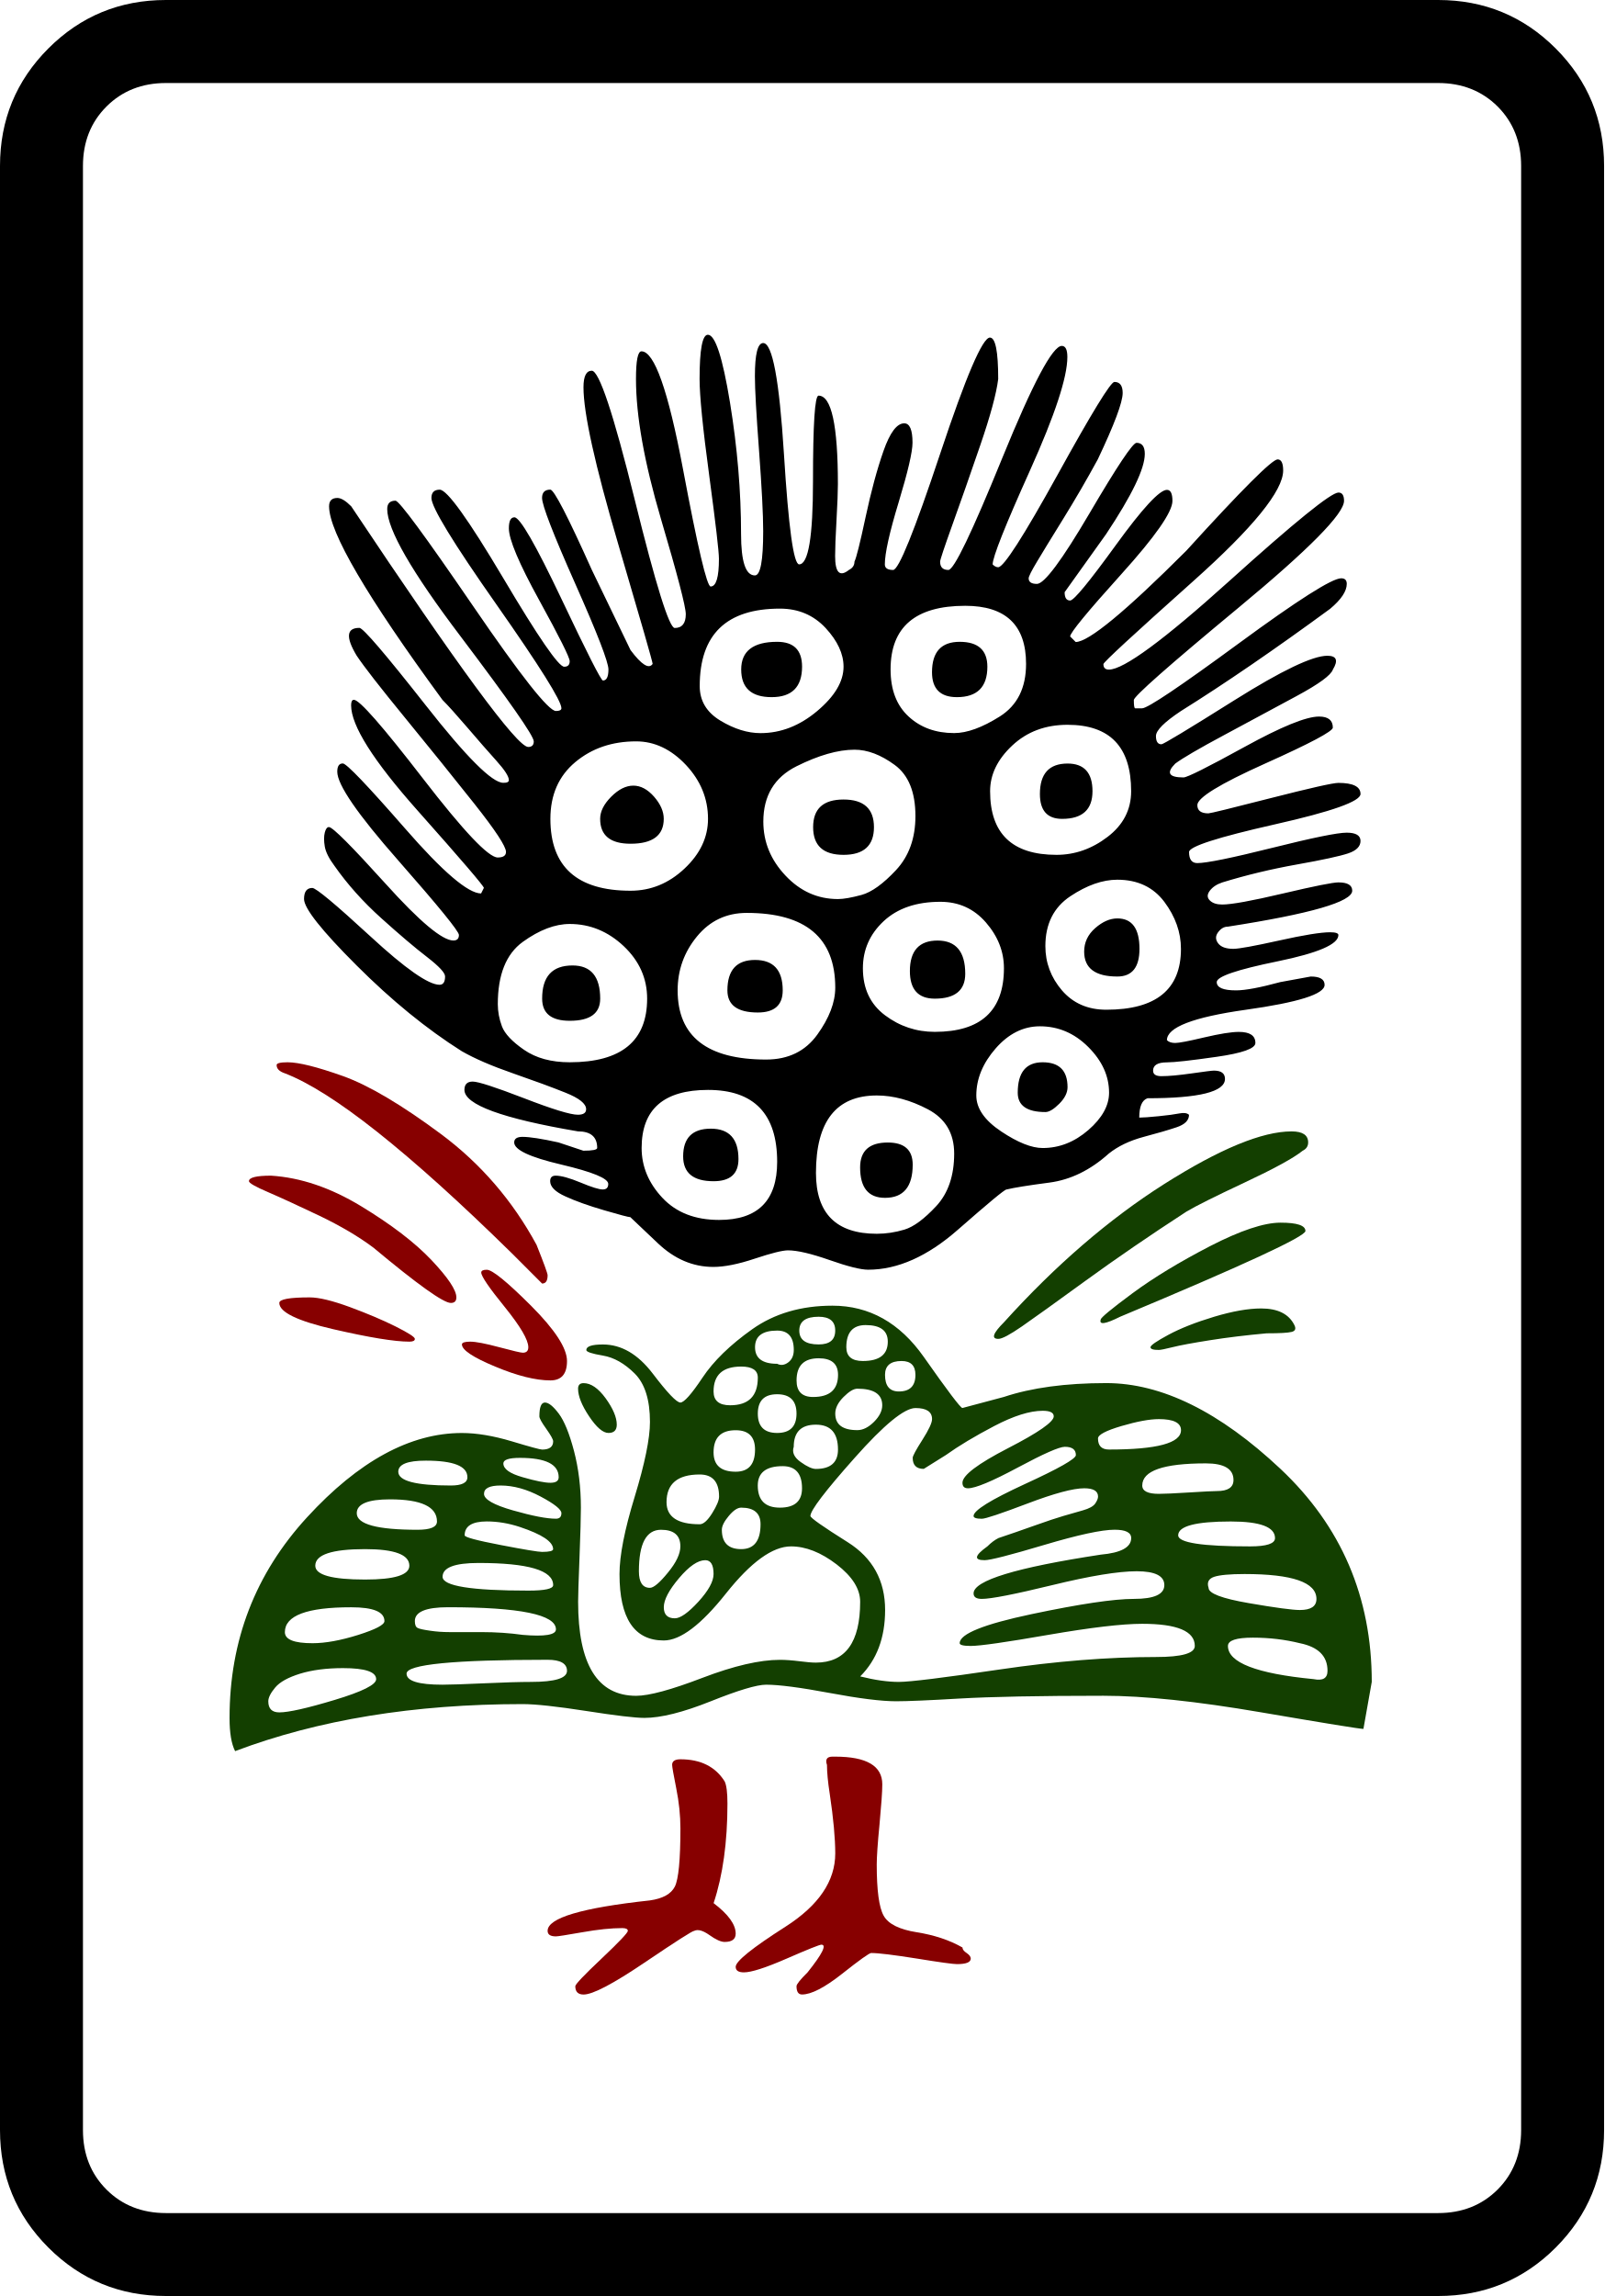
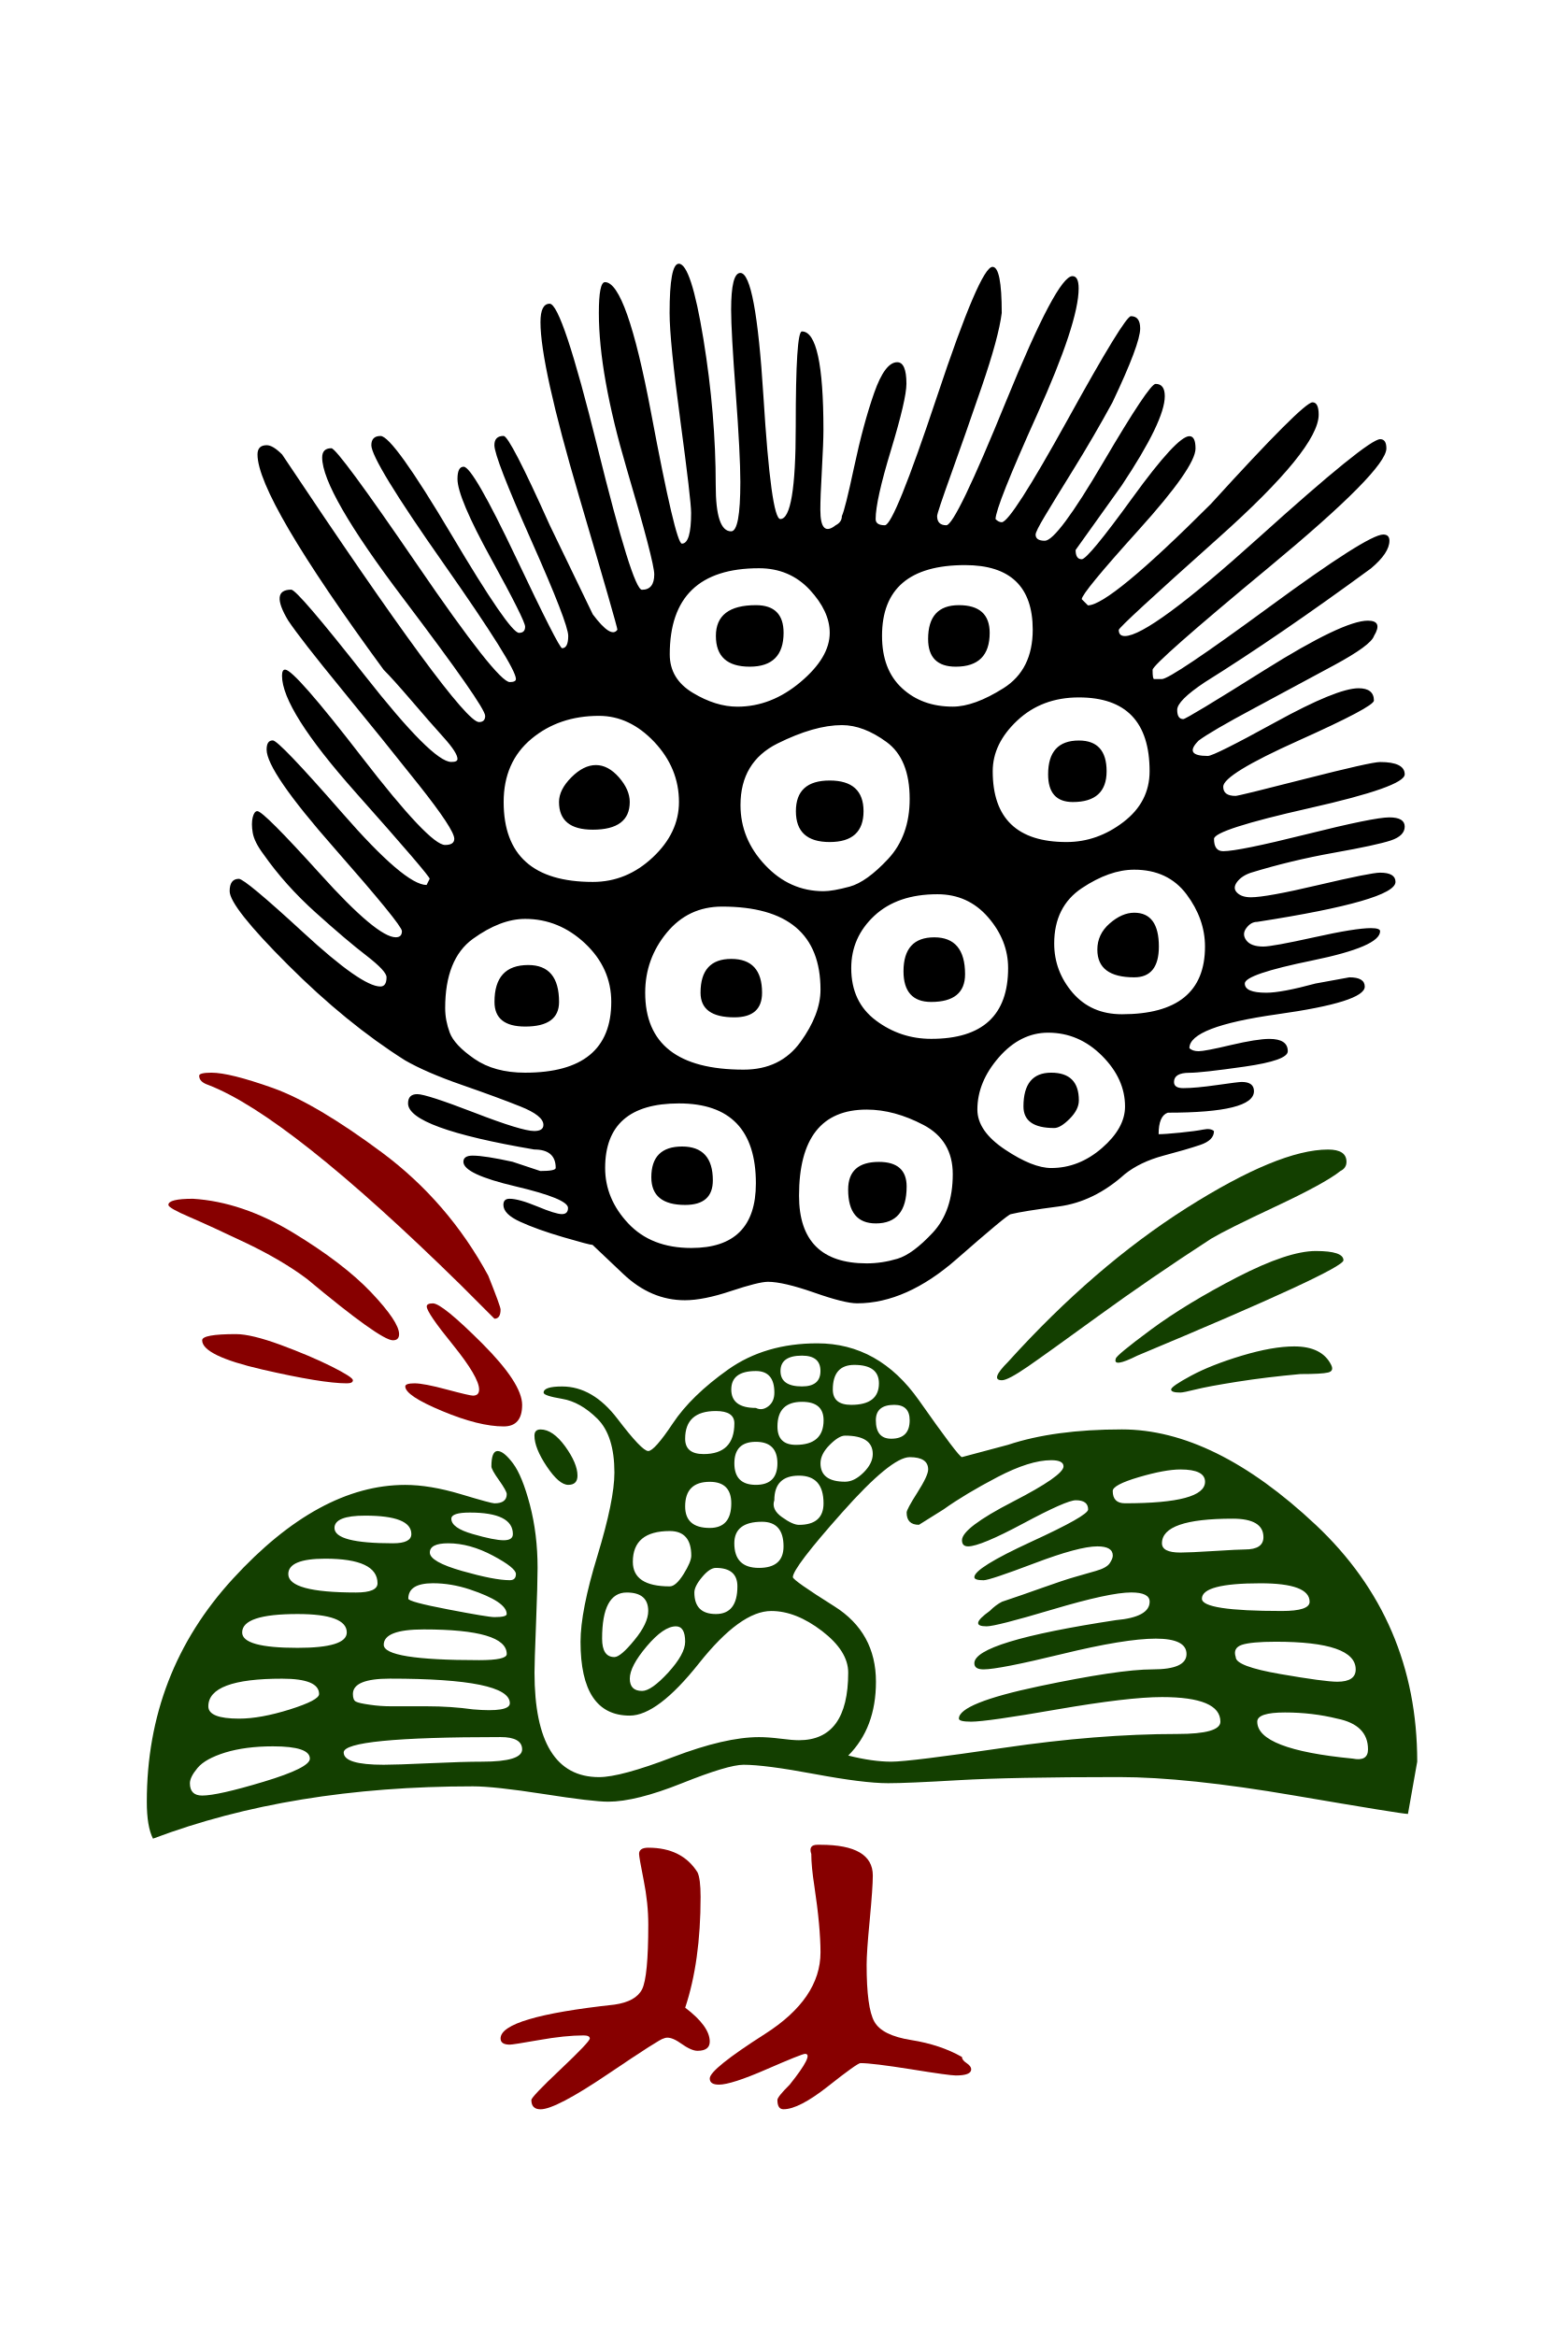
- <svg xmlns="http://www.w3.org/2000/svg" version="1.1" id="图层_1" x="0px" y="0px" width="139.764" height="200" viewBox="0 0 139.764 200" enable-background="new 0 0 714 341" xml:space="preserve">
+ <svg xmlns="http://www.w3.org/2000/svg" version="1.1" id="图层_1" x="0px" y="0px" width="122.764" height="183" viewBox="8.5 8.5 122.764 183" enable-background="new 0 0 714 341" xml:space="preserve">
  <defs id="defs619" />
  <g transform="matrix(4.033152,0,0,4.033152,-66.74464,-322.3295)" id="g1596">
-     <path id="path68" d="m 51.202,83.505 v 42.419 c 0,0.995 -0.349,1.842 -1.045,2.539 -0.697,0.697 -1.544,1.046 -2.539,1.046 H 20.134 c -0.996,0 -1.843,-0.349 -2.54,-1.046 -0.697,-0.697 -1.045,-1.544 -1.045,-2.539 V 83.505 c 0,-0.995 0.348,-1.842 1.045,-2.539 0.697,-0.697 1.543,-1.046 2.54,-1.046 h 27.483 c 0.995,0 1.842,0.349 2.539,1.046 0.697,0.698 1.046,1.544 1.046,2.539 z M 47.617,81.713 H 20.134 c -0.518,0 -0.947,0.17 -1.285,0.508 -0.339,0.339 -0.508,0.768 -0.508,1.285 v 42.419 c 0,0.517 0.169,0.946 0.508,1.285 0.338,0.338 0.767,0.508 1.285,0.508 h 27.483 c 0.517,0 0.946,-0.17 1.285,-0.508 0.338,-0.339 0.508,-0.768 0.508,-1.285 v -42.42 c 0,-0.517 -0.17,-0.946 -0.508,-1.285 -0.339,-0.337 -0.768,-0.507 -1.285,-0.507 z" />
    <path style="fill:#870000" id="path70" d="m 26.408,107.941 c 0,0.081 -0.041,0.12 -0.12,0.12 -0.16,0 -0.717,-0.398 -1.673,-1.195 -0.319,-0.239 -0.708,-0.468 -1.165,-0.688 -0.458,-0.218 -0.827,-0.388 -1.105,-0.508 -0.279,-0.119 -0.418,-0.199 -0.418,-0.239 0,-0.08 0.159,-0.119 0.478,-0.119 0.636,0.04 1.284,0.259 1.941,0.657 0.657,0.399 1.165,0.787 1.523,1.165 0.359,0.38 0.539,0.649 0.539,0.807 z m -3.645,-5.078 c 0.239,0 0.637,0.1 1.195,0.298 0.557,0.2 1.264,0.618 2.121,1.255 0.856,0.638 1.543,1.434 2.061,2.39 0.159,0.399 0.239,0.618 0.239,0.657 0,0.12 -0.04,0.179 -0.119,0.179 l -0.657,-0.657 c -2.231,-2.19 -3.864,-3.484 -4.899,-3.883 -0.12,-0.04 -0.179,-0.099 -0.179,-0.179 -10e-4,-0.039 0.078,-0.06 0.238,-0.06 z m 2.629,6.034 c -0.319,0 -0.867,-0.09 -1.644,-0.269 -0.776,-0.179 -1.165,-0.368 -1.165,-0.567 0,-0.08 0.219,-0.12 0.657,-0.12 0.199,0 0.487,0.07 0.867,0.209 0.378,0.14 0.707,0.279 0.986,0.418 0.278,0.14 0.418,0.229 0.418,0.269 0,0.041 -0.04,0.06 -0.119,0.06 z m 1.553,-1.493 c 0,-0.039 0.039,-0.06 0.12,-0.06 0.119,0 0.438,0.26 0.956,0.777 0.517,0.518 0.777,0.917 0.777,1.195 0,0.279 -0.12,0.418 -0.358,0.418 -0.319,0 -0.717,-0.099 -1.195,-0.299 -0.478,-0.199 -0.717,-0.358 -0.717,-0.478 0,-0.039 0.06,-0.06 0.179,-0.06 0.12,0 0.329,0.04 0.627,0.12 0.299,0.08 0.468,0.119 0.508,0.119 0.08,0 0.12,-0.039 0.12,-0.119 0,-0.159 -0.17,-0.448 -0.508,-0.867 -0.34,-0.418 -0.509,-0.666 -0.509,-0.746 z" />
    <path style="fill:#870000" id="path72" d="m 32.442,121.683 c 0,0.119 -0.08,0.179 -0.239,0.179 -0.081,0 -0.19,-0.05 -0.329,-0.149 -0.14,-0.099 -0.249,-0.129 -0.329,-0.09 -0.04,0 -0.398,0.23 -1.075,0.687 -0.678,0.458 -1.116,0.688 -1.314,0.688 -0.119,0 -0.179,-0.06 -0.179,-0.18 0,-0.04 0.188,-0.239 0.568,-0.597 0.378,-0.358 0.567,-0.557 0.567,-0.598 0,-0.039 -0.04,-0.06 -0.12,-0.06 -0.239,0 -0.528,0.03 -0.866,0.09 -0.339,0.06 -0.528,0.089 -0.567,0.089 -0.12,0 -0.18,-0.039 -0.18,-0.12 0,-0.278 0.737,-0.497 2.211,-0.657 0.278,-0.04 0.457,-0.139 0.538,-0.299 0.079,-0.159 0.12,-0.577 0.12,-1.255 0,-0.278 -0.03,-0.567 -0.09,-0.866 -0.06,-0.299 -0.089,-0.468 -0.089,-0.508 0,-0.079 0.06,-0.12 0.179,-0.12 0.438,0 0.756,0.16 0.956,0.478 0.039,0.08 0.06,0.239 0.06,0.478 0,0.836 -0.1,1.553 -0.299,2.151 0.317,0.241 0.477,0.46 0.477,0.659 z" />
    <path style="fill:#870000" id="path74" d="m 35.489,120.189 c 0,0.558 0.049,0.926 0.149,1.105 0.099,0.18 0.338,0.299 0.717,0.359 0.378,0.06 0.707,0.17 0.986,0.329 0,0.04 0.03,0.08 0.09,0.119 0.06,0.041 0.089,0.081 0.089,0.12 0,0.081 -0.1,0.12 -0.299,0.12 -0.08,0 -0.369,-0.039 -0.866,-0.12 -0.499,-0.079 -0.827,-0.12 -0.986,-0.12 -0.04,0 -0.249,0.149 -0.627,0.448 -0.379,0.299 -0.667,0.448 -0.867,0.448 -0.08,0 -0.119,-0.06 -0.119,-0.18 0,-0.04 0.079,-0.14 0.239,-0.298 0.318,-0.398 0.418,-0.598 0.299,-0.598 -0.04,0 -0.29,0.1 -0.747,0.299 -0.458,0.2 -0.767,0.299 -0.926,0.299 -0.12,0 -0.179,-0.039 -0.179,-0.12 0,-0.12 0.358,-0.408 1.075,-0.866 0.717,-0.458 1.076,-0.986 1.076,-1.583 0,-0.159 -0.01,-0.348 -0.03,-0.567 -0.02,-0.218 -0.05,-0.458 -0.089,-0.717 -0.04,-0.258 -0.06,-0.467 -0.06,-0.627 -0.041,-0.12 0,-0.179 0.119,-0.179 h 0.06 c 0.677,0 1.016,0.2 1.016,0.597 0,0.16 -0.021,0.448 -0.06,0.867 -0.041,0.417 -0.06,0.707 -0.06,0.865 z" />
    <path id="path76" d="m 27.542,96.769 c 0,-0.079 -0.089,-0.218 -0.269,-0.418 -0.179,-0.199 -0.389,-0.438 -0.627,-0.717 -0.239,-0.278 -0.418,-0.478 -0.538,-0.597 -1.634,-2.23 -2.45,-3.624 -2.45,-4.182 0,-0.12 0.06,-0.18 0.179,-0.18 0.08,0 0.179,0.06 0.299,0.18 2.31,3.465 3.584,5.198 3.824,5.198 0.079,0 0.12,-0.04 0.12,-0.12 0,-0.12 -0.529,-0.875 -1.583,-2.271 -1.056,-1.394 -1.583,-2.31 -1.583,-2.748 0,-0.12 0.06,-0.18 0.179,-0.18 0.079,0 0.637,0.757 1.673,2.271 1.035,1.514 1.633,2.271 1.792,2.271 0.079,0 0.119,-0.02 0.119,-0.06 0,-0.159 -0.468,-0.906 -1.404,-2.241 -0.937,-1.334 -1.404,-2.101 -1.404,-2.3 0,-0.119 0.06,-0.179 0.179,-0.179 0.159,0 0.617,0.638 1.374,1.912 0.756,1.275 1.195,1.912 1.315,1.912 0.079,0 0.119,-0.039 0.119,-0.12 0,-0.079 -0.219,-0.517 -0.657,-1.314 -0.438,-0.796 -0.657,-1.314 -0.657,-1.554 0,-0.159 0.039,-0.239 0.12,-0.239 0.12,0 0.458,0.588 1.016,1.762 0.557,1.175 0.856,1.763 0.896,1.763 0.079,0 0.119,-0.08 0.119,-0.239 0,-0.159 -0.239,-0.776 -0.717,-1.852 -0.478,-1.076 -0.717,-1.693 -0.717,-1.853 0,-0.119 0.06,-0.179 0.179,-0.179 0.079,0 0.378,0.578 0.896,1.733 l 0.836,1.732 c 0.239,0.319 0.397,0.418 0.478,0.299 0,-0.04 -0.249,-0.906 -0.747,-2.599 -0.498,-1.692 -0.747,-2.817 -0.747,-3.375 0,-0.239 0.06,-0.358 0.179,-0.358 0.159,0 0.468,0.926 0.926,2.778 0.458,1.853 0.747,2.778 0.866,2.778 0.159,0 0.239,-0.099 0.239,-0.299 0,-0.159 -0.179,-0.846 -0.538,-2.061 -0.358,-1.215 -0.538,-2.22 -0.538,-3.017 0,-0.398 0.039,-0.598 0.119,-0.598 0.278,0 0.577,0.847 0.896,2.54 0.318,1.693 0.517,2.539 0.598,2.539 0.119,0 0.179,-0.199 0.179,-0.598 0,-0.159 -0.07,-0.756 -0.209,-1.792 -0.14,-1.035 -0.209,-1.732 -0.209,-2.091 0,-0.637 0.06,-0.956 0.179,-0.956 0.159,0 0.318,0.488 0.478,1.464 0.159,0.976 0.239,1.922 0.239,2.838 0,0.598 0.099,0.896 0.299,0.896 0.12,0 0.179,-0.318 0.179,-0.956 0,-0.359 -0.03,-0.936 -0.089,-1.733 -0.06,-0.796 -0.09,-1.334 -0.09,-1.613 0,-0.478 0.06,-0.717 0.179,-0.717 0.199,0 0.348,0.797 0.448,2.39 0.099,1.594 0.209,2.39 0.329,2.39 0.199,0 0.299,-0.598 0.299,-1.792 0,-1.234 0.039,-1.852 0.12,-1.852 0.278,0 0.418,0.638 0.418,1.912 0,0.16 -0.01,0.418 -0.03,0.776 -0.021,0.358 -0.03,0.618 -0.03,0.777 0,0.358 0.099,0.458 0.299,0.299 0.079,-0.04 0.119,-0.099 0.119,-0.179 0.04,-0.08 0.12,-0.398 0.239,-0.956 0.119,-0.557 0.248,-1.035 0.388,-1.434 0.139,-0.397 0.289,-0.597 0.448,-0.597 0.119,0 0.179,0.14 0.179,0.418 0,0.2 -0.1,0.627 -0.299,1.285 -0.2,0.657 -0.299,1.105 -0.299,1.344 0,0.08 0.06,0.12 0.179,0.12 0.12,0 0.458,-0.836 1.016,-2.51 0.557,-1.673 0.916,-2.509 1.075,-2.509 0.12,0 0.179,0.298 0.179,0.896 -0.04,0.319 -0.17,0.797 -0.389,1.434 -0.219,0.638 -0.418,1.206 -0.597,1.703 -0.179,0.499 -0.269,0.767 -0.269,0.807 0,0.119 0.06,0.179 0.179,0.179 0.12,0 0.508,-0.807 1.165,-2.42 0.658,-1.613 1.085,-2.419 1.285,-2.419 0.08,0 0.12,0.08 0.12,0.239 0,0.439 -0.269,1.255 -0.807,2.45 -0.538,1.195 -0.807,1.873 -0.807,2.031 0.04,0.04 0.08,0.06 0.12,0.06 0.119,0 0.547,-0.667 1.285,-2.001 0.736,-1.334 1.145,-2.001 1.225,-2.001 0.12,0 0.179,0.081 0.179,0.239 0,0.2 -0.179,0.677 -0.538,1.434 -0.239,0.439 -0.488,0.866 -0.747,1.285 -0.259,0.418 -0.448,0.727 -0.567,0.926 -0.12,0.2 -0.179,0.319 -0.179,0.358 0,0.08 0.06,0.12 0.179,0.12 0.159,0 0.538,-0.508 1.135,-1.524 0.597,-1.016 0.935,-1.523 1.016,-1.523 0.12,0 0.179,0.08 0.179,0.239 0,0.319 -0.279,0.896 -0.836,1.733 l -0.896,1.254 c 0,0.12 0.039,0.18 0.119,0.18 0.08,0 0.408,-0.398 0.986,-1.195 0.577,-0.796 0.946,-1.195 1.105,-1.195 0.08,0 0.119,0.08 0.119,0.239 0,0.239 -0.369,0.768 -1.105,1.583 -0.737,0.817 -1.105,1.265 -1.105,1.344 l 0.12,0.12 c 0.278,0 1.075,-0.657 2.39,-1.972 1.195,-1.314 1.853,-1.972 1.972,-1.972 0.08,0 0.12,0.081 0.12,0.239 0,0.438 -0.648,1.235 -1.942,2.39 -1.295,1.156 -1.941,1.753 -1.941,1.792 0,0.08 0.039,0.119 0.119,0.119 0.318,0 1.185,-0.637 2.599,-1.912 1.413,-1.274 2.2,-1.912 2.36,-1.912 0.08,0 0.12,0.06 0.12,0.179 0,0.28 -0.757,1.046 -2.271,2.301 -1.514,1.254 -2.27,1.922 -2.27,2.001 0,0.119 0.009,0.179 0.03,0.179 0.02,0 0.069,0 0.149,0 0.119,0 0.815,-0.468 2.091,-1.404 1.274,-0.935 2.011,-1.404 2.21,-1.404 0.08,0 0.12,0.04 0.12,0.12 0,0.159 -0.12,0.338 -0.358,0.538 -1.195,0.876 -2.27,1.613 -3.226,2.21 -0.359,0.239 -0.538,0.418 -0.538,0.538 0,0.12 0.039,0.179 0.119,0.179 0.04,0 0.568,-0.318 1.583,-0.956 1.016,-0.637 1.682,-0.956 2.001,-0.956 0.199,0 0.239,0.1 0.119,0.298 -0.04,0.12 -0.298,0.31 -0.776,0.568 -0.478,0.259 -0.996,0.538 -1.553,0.836 -0.559,0.299 -0.917,0.508 -1.076,0.627 -0.2,0.2 -0.14,0.299 0.179,0.299 0.079,0 0.517,-0.219 1.314,-0.657 0.796,-0.438 1.334,-0.658 1.613,-0.658 0.199,0 0.298,0.081 0.298,0.239 0,0.08 -0.488,0.339 -1.464,0.777 -0.976,0.438 -1.463,0.737 -1.463,0.896 0,0.12 0.079,0.179 0.239,0.179 0.04,0 0.487,-0.109 1.345,-0.329 0.855,-0.218 1.344,-0.329 1.463,-0.329 0.318,0 0.478,0.081 0.478,0.239 0,0.16 -0.618,0.379 -1.852,0.657 -1.235,0.279 -1.852,0.478 -1.852,0.597 0,0.16 0.06,0.239 0.179,0.239 0.199,0 0.736,-0.109 1.613,-0.328 0.875,-0.219 1.413,-0.329 1.613,-0.329 0.199,0 0.299,0.06 0.299,0.179 0,0.119 -0.09,0.209 -0.269,0.269 -0.18,0.06 -0.548,0.14 -1.105,0.239 -0.559,0.1 -1.096,0.229 -1.613,0.388 -0.12,0.04 -0.209,0.1 -0.269,0.179 -0.06,0.081 -0.06,0.149 0,0.209 0.06,0.06 0.149,0.089 0.269,0.089 0.199,0 0.637,-0.079 1.314,-0.239 0.677,-0.159 1.075,-0.239 1.195,-0.239 0.199,0 0.299,0.06 0.299,0.179 0,0.239 -0.896,0.499 -2.688,0.777 -0.081,0 -0.149,0.04 -0.209,0.12 -0.06,0.08 -0.06,0.159 0,0.239 0.06,0.08 0.169,0.12 0.329,0.12 0.119,0 0.448,-0.06 0.985,-0.179 0.538,-0.12 0.906,-0.179 1.105,-0.179 0.12,0 0.179,0.021 0.179,0.06 0,0.2 -0.439,0.388 -1.314,0.568 -0.876,0.179 -1.314,0.328 -1.314,0.448 0,0.12 0.139,0.179 0.418,0.179 0.199,0 0.517,-0.06 0.956,-0.179 l 0.657,-0.12 c 0.199,0 0.299,0.06 0.299,0.18 0,0.2 -0.567,0.379 -1.703,0.538 -1.135,0.16 -1.703,0.379 -1.703,0.657 0.039,0.04 0.099,0.06 0.179,0.06 0.079,0 0.288,-0.039 0.627,-0.12 0.338,-0.079 0.587,-0.119 0.747,-0.119 0.239,0 0.358,0.08 0.358,0.239 0,0.12 -0.279,0.219 -0.836,0.299 -0.558,0.08 -0.917,0.12 -1.075,0.12 -0.2,0 -0.299,0.06 -0.299,0.179 0,0.08 0.06,0.119 0.179,0.119 0.159,0 0.378,-0.02 0.657,-0.06 0.278,-0.04 0.438,-0.06 0.478,-0.06 0.159,0 0.239,0.06 0.239,0.179 0,0.279 -0.559,0.418 -1.673,0.418 -0.119,0.04 -0.179,0.18 -0.179,0.418 0.08,0 0.219,-0.01 0.418,-0.03 0.199,-0.02 0.348,-0.04 0.448,-0.06 0.099,-0.02 0.168,-0.009 0.209,0.03 0,0.12 -0.09,0.209 -0.269,0.269 -0.179,0.06 -0.418,0.13 -0.717,0.209 -0.299,0.081 -0.548,0.2 -0.747,0.359 -0.398,0.358 -0.827,0.567 -1.285,0.627 -0.458,0.06 -0.767,0.11 -0.926,0.149 -0.04,0 -0.388,0.29 -1.046,0.866 -0.657,0.578 -1.305,0.866 -1.941,0.866 -0.16,0 -0.438,-0.069 -0.836,-0.209 -0.398,-0.139 -0.697,-0.209 -0.896,-0.209 -0.119,0 -0.358,0.06 -0.717,0.179 -0.358,0.12 -0.657,0.179 -0.896,0.179 -0.439,0 -0.836,-0.169 -1.195,-0.508 -0.359,-0.338 -0.558,-0.527 -0.598,-0.567 -0.04,0 -0.229,-0.05 -0.567,-0.149 -0.339,-0.099 -0.618,-0.199 -0.836,-0.299 -0.22,-0.099 -0.329,-0.209 -0.329,-0.329 0,-0.08 0.039,-0.119 0.12,-0.119 0.119,0 0.298,0.05 0.538,0.149 0.239,0.1 0.397,0.149 0.478,0.149 0.079,0 0.119,-0.039 0.119,-0.12 0,-0.119 -0.339,-0.258 -1.016,-0.418 -0.678,-0.159 -1.016,-0.318 -1.016,-0.478 0,-0.079 0.06,-0.12 0.179,-0.12 0.159,0 0.418,0.041 0.777,0.12 l 0.538,0.179 c 0.199,0 0.299,-0.02 0.299,-0.06 0,-0.239 -0.14,-0.358 -0.418,-0.358 -1.634,-0.278 -2.45,-0.577 -2.45,-0.896 0,-0.119 0.06,-0.179 0.179,-0.179 0.119,0 0.487,0.12 1.105,0.358 0.617,0.239 1.006,0.358 1.166,0.358 0.119,0 0.179,-0.039 0.179,-0.119 0,-0.12 -0.149,-0.239 -0.448,-0.358 -0.299,-0.12 -0.678,-0.259 -1.135,-0.418 -0.458,-0.159 -0.827,-0.318 -1.105,-0.478 -0.757,-0.478 -1.514,-1.095 -2.271,-1.852 -0.757,-0.756 -1.135,-1.234 -1.135,-1.434 0,-0.159 0.06,-0.239 0.179,-0.239 0.079,0 0.498,0.349 1.254,1.045 0.756,0.698 1.255,1.046 1.494,1.046 0.08,0 0.12,-0.06 0.12,-0.18 0,-0.079 -0.13,-0.218 -0.388,-0.418 -0.26,-0.199 -0.588,-0.478 -0.986,-0.836 -0.399,-0.358 -0.737,-0.737 -1.016,-1.135 -0.119,-0.159 -0.189,-0.299 -0.209,-0.418 -0.02,-0.12 -0.02,-0.219 0,-0.299 0.02,-0.08 0.05,-0.12 0.09,-0.12 0.08,0 0.487,0.409 1.225,1.225 0.736,0.817 1.225,1.225 1.463,1.225 0.08,0 0.12,-0.039 0.12,-0.12 0,-0.079 -0.439,-0.617 -1.314,-1.613 -0.876,-0.995 -1.314,-1.632 -1.314,-1.912 0,-0.12 0.039,-0.179 0.12,-0.179 0.079,0 0.527,0.469 1.344,1.404 0.816,0.937 1.364,1.404 1.643,1.404 l 0.06,-0.12 c 0,-0.039 -0.478,-0.598 -1.434,-1.673 -0.956,-1.076 -1.434,-1.832 -1.434,-2.271 0,-0.079 0.02,-0.119 0.06,-0.119 0.12,0 0.617,0.567 1.494,1.703 0.876,1.135 1.414,1.703 1.613,1.703 0.119,0 0.179,-0.04 0.179,-0.12 0,-0.119 -0.229,-0.467 -0.687,-1.045 -0.458,-0.577 -0.956,-1.195 -1.494,-1.852 -0.538,-0.657 -0.887,-1.105 -1.046,-1.344 -0.239,-0.398 -0.219,-0.598 0.06,-0.598 0.079,0 0.557,0.558 1.434,1.673 0.876,1.116 1.434,1.673 1.673,1.673 0.082,0.002 0.122,-0.018 0.122,-0.058 z m 1.315,3.107 c -0.319,0 -0.657,0.129 -1.016,0.388 -0.358,0.26 -0.538,0.708 -0.538,1.344 0,0.16 0.03,0.319 0.089,0.478 0.06,0.16 0.219,0.329 0.478,0.508 0.259,0.179 0.587,0.269 0.986,0.269 1.115,0 1.673,-0.458 1.673,-1.375 0,-0.438 -0.17,-0.816 -0.508,-1.135 -0.338,-0.317 -0.726,-0.477 -1.164,-0.477 z m 0.06,0.896 c 0.398,0 0.598,0.239 0.598,0.717 0,0.319 -0.219,0.478 -0.657,0.478 -0.398,0 -0.597,-0.159 -0.597,-0.478 -10e-4,-0.478 0.217,-0.717 0.656,-0.717 z m 2.927,-3.167 c 0,-0.438 -0.16,-0.826 -0.478,-1.165 -0.319,-0.338 -0.678,-0.508 -1.075,-0.508 -0.518,0 -0.956,0.149 -1.314,0.448 -0.358,0.299 -0.538,0.708 -0.538,1.225 0,1.036 0.577,1.553 1.732,1.553 0.438,0 0.826,-0.159 1.165,-0.478 0.338,-0.317 0.508,-0.676 0.508,-1.075 z m -2.33,0 c 0,-0.159 0.08,-0.318 0.239,-0.478 0.159,-0.159 0.318,-0.239 0.478,-0.239 0.159,0 0.308,0.08 0.448,0.239 0.139,0.16 0.209,0.319 0.209,0.478 0,0.358 -0.239,0.538 -0.717,0.538 -0.438,0 -0.657,-0.179 -0.657,-0.538 z m 3.824,7.409 c 0,-1.036 -0.499,-1.554 -1.494,-1.554 -0.956,0 -1.434,0.418 -1.434,1.255 0,0.398 0.15,0.757 0.448,1.075 0.299,0.319 0.707,0.478 1.225,0.478 0.837,0.001 1.255,-0.417 1.255,-1.254 z m -0.657,-5.377 c -0.439,0 -0.797,0.17 -1.075,0.508 -0.279,0.339 -0.418,0.728 -0.418,1.165 0,0.996 0.637,1.494 1.912,1.494 0.478,0 0.846,-0.179 1.105,-0.538 0.258,-0.358 0.388,-0.696 0.388,-1.016 0,-1.075 -0.638,-1.613 -1.912,-1.613 z m -1.374,5.258 c 0,-0.398 0.199,-0.598 0.598,-0.598 0.397,0 0.597,0.22 0.597,0.657 0,0.319 -0.179,0.478 -0.538,0.478 -0.439,0 -0.657,-0.179 -0.657,-0.537 z m 3.465,-10.576 c 0,-0.278 -0.13,-0.557 -0.388,-0.836 -0.26,-0.278 -0.588,-0.418 -0.986,-0.418 -1.156,0 -1.733,0.558 -1.733,1.673 0,0.319 0.149,0.567 0.448,0.747 0.299,0.18 0.587,0.269 0.866,0.269 0.438,0 0.846,-0.159 1.225,-0.478 0.379,-0.319 0.568,-0.637 0.568,-0.957 z m -1.314,6.991 c 0,0.319 -0.179,0.478 -0.538,0.478 -0.439,0 -0.657,-0.159 -0.657,-0.478 0,-0.438 0.199,-0.657 0.597,-0.657 0.398,0 0.598,0.219 0.598,0.657 z m -0.239,-6.333 c -0.439,0 -0.658,-0.199 -0.658,-0.598 0,-0.397 0.259,-0.597 0.777,-0.597 0.359,0 0.538,0.179 0.538,0.538 -10e-4,0.438 -0.22,0.657 -0.657,0.657 z m 1.433,4.361 c 0.12,0 0.289,-0.03 0.508,-0.089 0.219,-0.06 0.468,-0.239 0.747,-0.538 0.278,-0.299 0.418,-0.688 0.418,-1.165 0,-0.517 -0.149,-0.886 -0.448,-1.105 -0.299,-0.219 -0.588,-0.329 -0.867,-0.329 -0.358,0 -0.776,0.12 -1.254,0.358 -0.478,0.239 -0.717,0.638 -0.717,1.195 0,0.439 0.159,0.827 0.478,1.165 0.318,0.339 0.696,0.508 1.135,0.508 z m 0.12,-2.15 c 0.438,0 0.657,0.2 0.657,0.597 0,0.398 -0.219,0.598 -0.657,0.598 -0.439,0 -0.657,-0.199 -0.657,-0.598 0,-0.398 0.218,-0.597 0.657,-0.597 z m 2.39,7.647 c 0,-0.438 -0.189,-0.756 -0.567,-0.956 -0.379,-0.199 -0.747,-0.299 -1.105,-0.299 -0.876,0 -1.314,0.558 -1.314,1.673 0,0.876 0.438,1.314 1.314,1.314 0.199,0 0.398,-0.03 0.598,-0.09 0.199,-0.06 0.427,-0.229 0.687,-0.508 0.257,-0.277 0.387,-0.656 0.387,-1.134 z m -1.434,-0.239 c 0.358,0 0.538,0.16 0.538,0.478 0,0.478 -0.2,0.717 -0.598,0.717 -0.358,0 -0.538,-0.218 -0.538,-0.657 0,-0.359 0.199,-0.538 0.598,-0.538 z m -0.538,-3.764 c 0,0.439 0.159,0.777 0.478,1.016 0.318,0.239 0.677,0.358 1.075,0.358 0.996,0 1.494,-0.458 1.494,-1.375 0,-0.358 -0.129,-0.687 -0.388,-0.986 -0.259,-0.299 -0.588,-0.448 -0.985,-0.448 -0.519,0 -0.926,0.14 -1.225,0.418 -0.3,0.28 -0.449,0.619 -0.449,1.017 z m 1.972,-5.079 c 0.278,0 0.607,-0.12 0.986,-0.359 0.378,-0.239 0.567,-0.617 0.567,-1.135 0,-0.836 -0.438,-1.255 -1.314,-1.255 -1.076,0 -1.613,0.458 -1.613,1.374 0,0.439 0.129,0.777 0.388,1.016 0.259,0.24 0.587,0.359 0.986,0.359 z m -0.359,4.481 c 0.397,0 0.598,0.239 0.598,0.717 0,0.358 -0.22,0.538 -0.658,0.538 -0.358,0 -0.538,-0.199 -0.538,-0.597 0.001,-0.438 0.2,-0.658 0.598,-0.658 z m 0.418,-5.257 c -0.358,0 -0.538,-0.179 -0.538,-0.538 0,-0.438 0.199,-0.657 0.598,-0.657 0.397,0 0.598,0.179 0.598,0.538 0,0.438 -0.22,0.657 -0.658,0.657 z m 0.419,8.603 c 0,0.279 0.179,0.538 0.538,0.777 0.358,0.239 0.657,0.358 0.896,0.358 0.358,0 0.687,-0.129 0.986,-0.388 0.298,-0.259 0.448,-0.528 0.448,-0.807 0,-0.359 -0.149,-0.687 -0.448,-0.986 -0.299,-0.299 -0.648,-0.448 -1.046,-0.448 -0.358,0 -0.678,0.16 -0.956,0.478 -0.279,0.32 -0.418,0.658 -0.418,1.016 z m 0.298,-6.572 c 0,0.917 0.478,1.375 1.434,1.375 0.397,0 0.766,-0.129 1.105,-0.389 0.338,-0.258 0.508,-0.587 0.508,-0.986 0,-0.956 -0.458,-1.434 -1.374,-1.434 -0.478,0 -0.876,0.149 -1.195,0.448 -0.319,0.299 -0.478,0.627 -0.478,0.986 z m 1.673,6.393 c 0,0.12 -0.06,0.239 -0.179,0.358 -0.119,0.119 -0.219,0.179 -0.299,0.179 -0.398,0 -0.598,-0.139 -0.598,-0.418 0,-0.438 0.179,-0.657 0.538,-0.657 0.359,0 0.538,0.179 0.538,0.538 z m -0.597,-6.333 c 0,-0.438 0.199,-0.657 0.598,-0.657 0.358,0 0.538,0.2 0.538,0.597 0,0.399 -0.219,0.598 -0.657,0.598 -0.321,-10e-4 -0.479,-0.18 -0.479,-0.538 z m 1.434,4.66 c 1.076,0 1.613,-0.438 1.613,-1.314 0,-0.358 -0.12,-0.696 -0.359,-1.016 -0.239,-0.318 -0.578,-0.478 -1.016,-0.478 -0.319,0 -0.657,0.119 -1.016,0.358 -0.358,0.239 -0.538,0.598 -0.538,1.076 0,0.358 0.12,0.678 0.358,0.956 0.241,0.279 0.559,0.418 0.958,0.418 z m 0.239,-0.717 c -0.478,0 -0.717,-0.179 -0.717,-0.538 0,-0.199 0.079,-0.368 0.239,-0.508 0.159,-0.139 0.318,-0.209 0.478,-0.209 0.318,0 0.478,0.219 0.478,0.657 0,0.399 -0.16,0.598 -0.478,0.598 z" />
    <path style="fill:#133f00" id="path78" d="m 35.907,116.664 c -0.319,0 -0.797,-0.06 -1.434,-0.179 -0.638,-0.119 -1.096,-0.179 -1.374,-0.179 -0.2,0 -0.598,0.119 -1.195,0.358 -0.598,0.239 -1.076,0.359 -1.434,0.359 -0.2,0 -0.618,-0.049 -1.255,-0.149 -0.637,-0.099 -1.096,-0.149 -1.374,-0.149 -2.351,0 -4.421,0.339 -6.213,1.016 -0.081,-0.159 -0.12,-0.397 -0.12,-0.717 0,-1.673 0.557,-3.116 1.673,-4.332 1.115,-1.215 2.23,-1.822 3.346,-1.822 0.318,0 0.677,0.06 1.076,0.179 0.397,0.12 0.617,0.179 0.657,0.179 0.159,0 0.239,-0.06 0.239,-0.179 0,-0.039 -0.05,-0.129 -0.149,-0.269 -0.1,-0.139 -0.149,-0.229 -0.149,-0.269 0,-0.199 0.04,-0.299 0.12,-0.299 0.08,0 0.179,0.08 0.299,0.239 0.12,0.16 0.229,0.429 0.329,0.807 0.099,0.379 0.149,0.787 0.149,1.225 0,0.2 -0.01,0.559 -0.03,1.076 -0.021,0.518 -0.03,0.836 -0.03,0.956 0,1.354 0.418,2.031 1.254,2.031 0.278,0 0.756,-0.129 1.434,-0.389 0.676,-0.258 1.234,-0.388 1.673,-0.388 0.119,0 0.258,0.01 0.418,0.03 0.159,0.021 0.278,0.03 0.358,0.03 0.637,0 0.956,-0.438 0.956,-1.314 0,-0.278 -0.17,-0.547 -0.508,-0.807 -0.339,-0.259 -0.667,-0.389 -0.986,-0.389 -0.398,0 -0.866,0.339 -1.404,1.016 -0.538,0.678 -0.986,1.016 -1.345,1.016 -0.637,0 -0.956,-0.478 -0.956,-1.434 0,-0.397 0.109,-0.956 0.329,-1.673 0.218,-0.717 0.329,-1.255 0.329,-1.613 0,-0.478 -0.11,-0.826 -0.329,-1.045 -0.22,-0.218 -0.448,-0.348 -0.687,-0.388 -0.239,-0.04 -0.359,-0.08 -0.359,-0.12 0,-0.08 0.12,-0.12 0.359,-0.12 0.397,0 0.756,0.209 1.075,0.627 0.318,0.418 0.517,0.627 0.598,0.627 0.079,0 0.239,-0.179 0.478,-0.538 0.239,-0.359 0.597,-0.707 1.075,-1.046 0.478,-0.338 1.055,-0.508 1.732,-0.508 0.796,0 1.454,0.369 1.972,1.105 0.518,0.737 0.796,1.105 0.836,1.105 l 0.896,-0.239 c 0.598,-0.199 1.334,-0.299 2.211,-0.299 1.195,0 2.45,0.618 3.764,1.853 1.314,1.235 1.972,2.769 1.972,4.6 l -0.18,1.016 c -0.08,0 -0.817,-0.12 -2.21,-0.358 -1.395,-0.239 -2.53,-0.358 -3.405,-0.358 -1.395,0 -2.43,0.021 -3.107,0.06 -0.677,0.04 -1.135,0.059 -1.374,0.059 z m -11.232,-0.477 c 0,-0.159 -0.239,-0.239 -0.717,-0.239 -0.358,0 -0.667,0.041 -0.926,0.12 -0.259,0.081 -0.438,0.179 -0.538,0.299 -0.1,0.119 -0.149,0.219 -0.149,0.298 0,0.16 0.08,0.239 0.239,0.239 0.199,0 0.598,-0.089 1.195,-0.269 0.597,-0.18 0.896,-0.329 0.896,-0.448 z m -1.972,-1.016 c 0,0.16 0.199,0.239 0.598,0.239 0.278,0 0.606,-0.06 0.986,-0.179 0.378,-0.12 0.567,-0.218 0.567,-0.299 0,-0.199 -0.239,-0.298 -0.717,-0.298 -0.956,-0.001 -1.434,0.179 -1.434,0.537 z m 1.733,-1.793 c -0.717,0 -1.076,0.119 -1.076,0.358 0,0.2 0.358,0.299 1.076,0.299 0.637,0 0.956,-0.099 0.956,-0.299 0,-0.238 -0.319,-0.358 -0.956,-0.358 z m -0.18,-0.776 c 0,0.239 0.438,0.358 1.315,0.358 0.278,0 0.418,-0.06 0.418,-0.179 0,-0.318 -0.339,-0.478 -1.016,-0.478 -0.477,0 -0.717,0.1 -0.717,0.299 z m 0.897,-0.896 c 0,0.2 0.378,0.298 1.135,0.298 0.239,0 0.358,-0.06 0.358,-0.179 0,-0.239 -0.299,-0.358 -0.896,-0.358 -0.398,-0.001 -0.597,0.08 -0.597,0.239 z m 3.226,4.062 c -2.031,0 -3.047,0.1 -3.047,0.299 0,0.16 0.258,0.239 0.777,0.239 0.159,0 0.458,-0.01 0.896,-0.03 0.438,-0.02 0.777,-0.03 1.016,-0.03 0.517,0 0.777,-0.08 0.777,-0.239 -10e-4,-0.158 -0.141,-0.239 -0.419,-0.239 z m 0.18,-0.657 c 0,-0.318 -0.777,-0.478 -2.331,-0.478 -0.478,0 -0.717,0.1 -0.717,0.298 0,0.081 0.02,0.13 0.06,0.149 0.039,0.021 0.128,0.04 0.269,0.06 0.139,0.021 0.278,0.03 0.418,0.03 0.14,0 0.368,0 0.688,0 0.318,0 0.617,0.021 0.896,0.06 0.477,0.041 0.717,0 0.717,-0.119 z m -0.06,-0.956 c 0,-0.318 -0.538,-0.478 -1.613,-0.478 -0.518,0 -0.776,0.1 -0.776,0.298 0,0.2 0.617,0.299 1.852,0.299 0.357,0 0.537,-0.039 0.537,-0.119 z m -1.912,-1.075 c 0,0.04 0.258,0.11 0.776,0.209 0.517,0.1 0.816,0.149 0.896,0.149 0.159,0 0.239,-0.02 0.239,-0.06 0,-0.08 -0.06,-0.159 -0.179,-0.239 -0.12,-0.08 -0.299,-0.159 -0.538,-0.239 -0.239,-0.079 -0.478,-0.12 -0.717,-0.12 -0.318,0.001 -0.477,0.101 -0.477,0.3 z m 0.418,-0.896 c 0,0.119 0.209,0.239 0.627,0.358 0.418,0.119 0.726,0.179 0.926,0.179 0.079,0 0.119,-0.039 0.119,-0.12 0,-0.079 -0.149,-0.199 -0.448,-0.358 -0.299,-0.159 -0.588,-0.239 -0.866,-0.239 -0.238,0 -0.358,0.06 -0.358,0.18 z m 1.613,-0.359 c 0,-0.278 -0.279,-0.418 -0.836,-0.418 -0.239,0 -0.359,0.04 -0.359,0.12 0,0.12 0.139,0.219 0.418,0.298 0.278,0.081 0.478,0.12 0.598,0.12 0.12,0 0.179,-0.04 0.179,-0.12 z m 1.255,-1.135 c 0,0.119 -0.06,0.179 -0.179,0.179 -0.119,0 -0.259,-0.12 -0.418,-0.358 -0.16,-0.239 -0.239,-0.438 -0.239,-0.598 0,-0.079 0.039,-0.12 0.119,-0.12 0.159,0 0.318,0.11 0.478,0.329 0.158,0.22 0.239,0.409 0.239,0.568 z m 1.374,2.628 c 0,-0.239 -0.14,-0.358 -0.418,-0.358 -0.319,0 -0.478,0.299 -0.478,0.896 0,0.239 0.08,0.358 0.239,0.358 0.079,0 0.209,-0.109 0.388,-0.329 0.179,-0.217 0.269,-0.407 0.269,-0.567 z m 0.717,0.598 c 0,-0.199 -0.06,-0.299 -0.179,-0.299 -0.16,0 -0.349,0.13 -0.567,0.388 -0.22,0.26 -0.329,0.469 -0.329,0.628 0,0.16 0.08,0.239 0.239,0.239 0.12,0 0.289,-0.12 0.508,-0.358 0.218,-0.24 0.328,-0.438 0.328,-0.598 z m -0.299,-1.075 c 0.08,0 0.169,-0.08 0.269,-0.239 0.099,-0.159 0.149,-0.278 0.149,-0.358 0,-0.318 -0.14,-0.478 -0.418,-0.478 -0.478,0 -0.717,0.2 -0.717,0.598 0,0.318 0.239,0.477 0.717,0.477 z m 1.255,-3.167 c 0,-0.159 -0.12,-0.239 -0.359,-0.239 -0.398,0 -0.597,0.179 -0.597,0.538 0,0.199 0.119,0.298 0.358,0.298 0.398,0 0.598,-0.198 0.598,-0.597 z m -0.478,2.032 c 0.278,0 0.418,-0.159 0.418,-0.478 0,-0.278 -0.14,-0.418 -0.418,-0.418 -0.319,0 -0.478,0.16 -0.478,0.478 0,0.278 0.159,0.418 0.478,0.418 z m 0.119,0.776 c -0.08,0 -0.169,0.06 -0.269,0.18 -0.1,0.119 -0.149,0.219 -0.149,0.298 0,0.279 0.139,0.418 0.418,0.418 0.278,0 0.418,-0.179 0.418,-0.538 0,-0.238 -0.14,-0.358 -0.418,-0.358 z m 0.777,-3.824 c -0.319,0 -0.478,0.12 -0.478,0.359 0,0.239 0.159,0.358 0.478,0.358 0.079,0.04 0.159,0.03 0.239,-0.03 0.08,-0.06 0.12,-0.149 0.12,-0.269 0,-0.278 -0.12,-0.418 -0.359,-0.418 z m 0,2.211 c 0.278,0 0.418,-0.139 0.418,-0.418 0,-0.278 -0.14,-0.418 -0.418,-0.418 -0.279,0 -0.418,0.14 -0.418,0.418 0,0.279 0.139,0.418 0.418,0.418 z m 0.537,1.195 c 0,-0.318 -0.14,-0.478 -0.418,-0.478 -0.358,0 -0.538,0.14 -0.538,0.418 0,0.319 0.159,0.478 0.478,0.478 0.319,0 0.478,-0.139 0.478,-0.418 z m 0.299,-1.374 c -0.319,0 -0.478,0.16 -0.478,0.478 -0.041,0.119 0.009,0.229 0.149,0.328 0.139,0.1 0.249,0.15 0.329,0.15 0.318,0 0.478,-0.14 0.478,-0.418 0,-0.359 -0.159,-0.538 -0.478,-0.538 z m -0.059,-0.598 c 0.358,0 0.538,-0.159 0.538,-0.478 0,-0.239 -0.14,-0.358 -0.418,-0.358 -0.319,0 -0.478,0.16 -0.478,0.478 -10e-4,0.239 0.118,0.358 0.358,0.358 z m 0.119,-1.733 c -0.279,0 -0.418,0.1 -0.418,0.299 0,0.2 0.139,0.299 0.418,0.299 0.239,0 0.358,-0.099 0.358,-0.299 0.001,-0.199 -0.119,-0.299 -0.358,-0.299 z m 1.733,7.887 c 0.239,0 0.965,-0.09 2.181,-0.269 1.215,-0.179 2.339,-0.269 3.376,-0.269 0.557,0 0.836,-0.08 0.836,-0.239 0,-0.318 -0.379,-0.478 -1.135,-0.478 -0.439,0 -1.116,0.081 -2.032,0.239 -0.917,0.16 -1.474,0.239 -1.673,0.239 -0.16,0 -0.239,-0.02 -0.239,-0.06 0,-0.199 0.517,-0.408 1.553,-0.627 1.036,-0.218 1.772,-0.329 2.211,-0.329 0.438,0 0.657,-0.099 0.657,-0.298 0,-0.199 -0.2,-0.299 -0.597,-0.299 -0.399,0 -1.006,0.1 -1.822,0.299 -0.817,0.199 -1.325,0.298 -1.523,0.298 -0.12,0 -0.179,-0.039 -0.179,-0.119 0,-0.278 0.916,-0.558 2.748,-0.837 0.438,-0.039 0.657,-0.159 0.657,-0.358 0,-0.12 -0.12,-0.18 -0.358,-0.18 -0.279,0 -0.787,0.11 -1.523,0.329 -0.738,0.22 -1.165,0.329 -1.285,0.329 -0.239,0 -0.219,-0.099 0.06,-0.299 0.079,-0.079 0.159,-0.139 0.239,-0.179 0.239,-0.08 0.498,-0.169 0.777,-0.269 0.278,-0.099 0.487,-0.169 0.627,-0.209 0.139,-0.04 0.278,-0.08 0.418,-0.12 0.139,-0.039 0.229,-0.09 0.269,-0.149 0.04,-0.06 0.06,-0.109 0.06,-0.149 0,-0.12 -0.1,-0.179 -0.299,-0.179 -0.239,0 -0.648,0.11 -1.225,0.329 -0.578,0.219 -0.907,0.329 -0.986,0.329 -0.12,0 -0.179,-0.02 -0.179,-0.06 0,-0.12 0.368,-0.348 1.105,-0.688 0.737,-0.338 1.105,-0.547 1.105,-0.627 0,-0.12 -0.08,-0.179 -0.239,-0.179 -0.12,0 -0.458,0.149 -1.016,0.448 -0.558,0.299 -0.917,0.448 -1.075,0.448 -0.081,0 -0.12,-0.039 -0.12,-0.12 0,-0.159 0.329,-0.408 0.986,-0.747 0.657,-0.338 0.986,-0.568 0.986,-0.687 0,-0.08 -0.08,-0.12 -0.239,-0.12 -0.279,0 -0.627,0.11 -1.046,0.329 -0.418,0.219 -0.767,0.428 -1.045,0.627 l -0.478,0.299 c -0.16,0 -0.239,-0.08 -0.239,-0.239 0,-0.039 0.069,-0.169 0.209,-0.388 0.139,-0.219 0.209,-0.368 0.209,-0.448 0,-0.159 -0.119,-0.239 -0.358,-0.239 -0.239,0 -0.678,0.359 -1.314,1.076 -0.638,0.717 -0.956,1.135 -0.956,1.255 0,0.04 0.269,0.229 0.807,0.567 0.538,0.339 0.807,0.827 0.807,1.464 0,0.597 -0.179,1.075 -0.538,1.434 0.317,0.08 0.596,0.119 0.835,0.119 z m -0.359,-5.975 c 0,-0.239 -0.179,-0.358 -0.538,-0.358 -0.08,0 -0.179,0.06 -0.298,0.179 -0.12,0.12 -0.179,0.239 -0.179,0.358 0,0.239 0.159,0.358 0.478,0.358 0.12,0 0.239,-0.06 0.359,-0.179 0.118,-0.118 0.178,-0.238 0.178,-0.358 z m -0.358,-1.732 c -0.279,0 -0.418,0.16 -0.418,0.478 0,0.2 0.12,0.298 0.358,0.298 0.358,0 0.538,-0.139 0.538,-0.418 0,-0.239 -0.16,-0.358 -0.478,-0.358 z m 1.075,1.075 c 0,-0.199 -0.1,-0.299 -0.299,-0.299 -0.239,0 -0.358,0.1 -0.358,0.299 0,0.239 0.099,0.359 0.299,0.359 0.239,0 0.358,-0.12 0.358,-0.359 z m 1.912,-1.135 c 1.115,-1.234 2.271,-2.23 3.465,-2.988 1.195,-0.756 2.111,-1.135 2.749,-1.135 0.239,0 0.358,0.08 0.358,0.239 0,0.081 -0.04,0.14 -0.119,0.179 -0.2,0.16 -0.618,0.388 -1.255,0.687 -0.638,0.299 -1.056,0.508 -1.255,0.627 -0.797,0.518 -1.523,1.016 -2.181,1.494 -0.658,0.478 -1.115,0.807 -1.374,0.986 -0.26,0.179 -0.428,0.269 -0.508,0.269 -0.159,0 -0.119,-0.119 0.12,-0.358 z m 2.032,2.509 c 0,0.16 0.079,0.239 0.239,0.239 1.036,0 1.554,-0.139 1.554,-0.418 0,-0.159 -0.16,-0.239 -0.478,-0.239 -0.2,0 -0.469,0.05 -0.807,0.149 -0.339,0.1 -0.508,0.19 -0.508,0.269 z m 0.059,-2.569 c 0,-0.039 0.229,-0.229 0.687,-0.568 0.458,-0.338 1.016,-0.676 1.673,-1.016 0.657,-0.338 1.165,-0.508 1.524,-0.508 0.358,0 0.538,0.06 0.538,0.18 0,0.119 -1.335,0.737 -4.003,1.852 -0.32,0.16 -0.459,0.18 -0.419,0.06 z m 2.271,3.107 c -0.917,0 -1.374,0.159 -1.374,0.478 0,0.12 0.119,0.18 0.358,0.18 0.119,0 0.338,-0.01 0.657,-0.03 0.318,-0.02 0.517,-0.03 0.597,-0.03 0.239,0 0.359,-0.079 0.359,-0.239 0,-0.239 -0.2,-0.359 -0.597,-0.359 z m -1.196,-2.509 c 0,-0.04 0.129,-0.129 0.389,-0.269 0.259,-0.139 0.587,-0.269 0.986,-0.389 0.398,-0.119 0.736,-0.179 1.016,-0.179 0.358,0 0.598,0.119 0.717,0.358 0.04,0.08 0.02,0.13 -0.06,0.149 -0.08,0.02 -0.259,0.03 -0.538,0.03 -0.439,0.04 -0.847,0.089 -1.225,0.149 -0.379,0.06 -0.648,0.11 -0.807,0.15 -0.16,0.04 -0.259,0.06 -0.298,0.06 -0.12,0.001 -0.18,-0.019 -0.18,-0.059 z m 0.598,4.063 c 0,0.16 0.517,0.239 1.554,0.239 0.358,0 0.538,-0.06 0.538,-0.179 0,-0.239 -0.319,-0.359 -0.956,-0.359 -0.758,0 -1.136,0.1 -1.136,0.299 z m 2.987,1.374 c 0,-0.358 -0.518,-0.538 -1.553,-0.538 -0.319,0 -0.538,0.021 -0.657,0.06 -0.12,0.041 -0.16,0.12 -0.12,0.239 0,0.12 0.289,0.229 0.867,0.329 0.577,0.1 0.945,0.149 1.105,0.149 0.239,0 0.358,-0.08 0.358,-0.239 z m -0.358,0.956 c -0.319,-0.079 -0.657,-0.12 -1.016,-0.12 -0.359,0 -0.538,0.06 -0.538,0.179 0,0.359 0.617,0.598 1.852,0.717 0.199,0.04 0.299,-0.02 0.299,-0.179 0.001,-0.318 -0.2,-0.517 -0.597,-0.597 z" />
  </g>
</svg>
